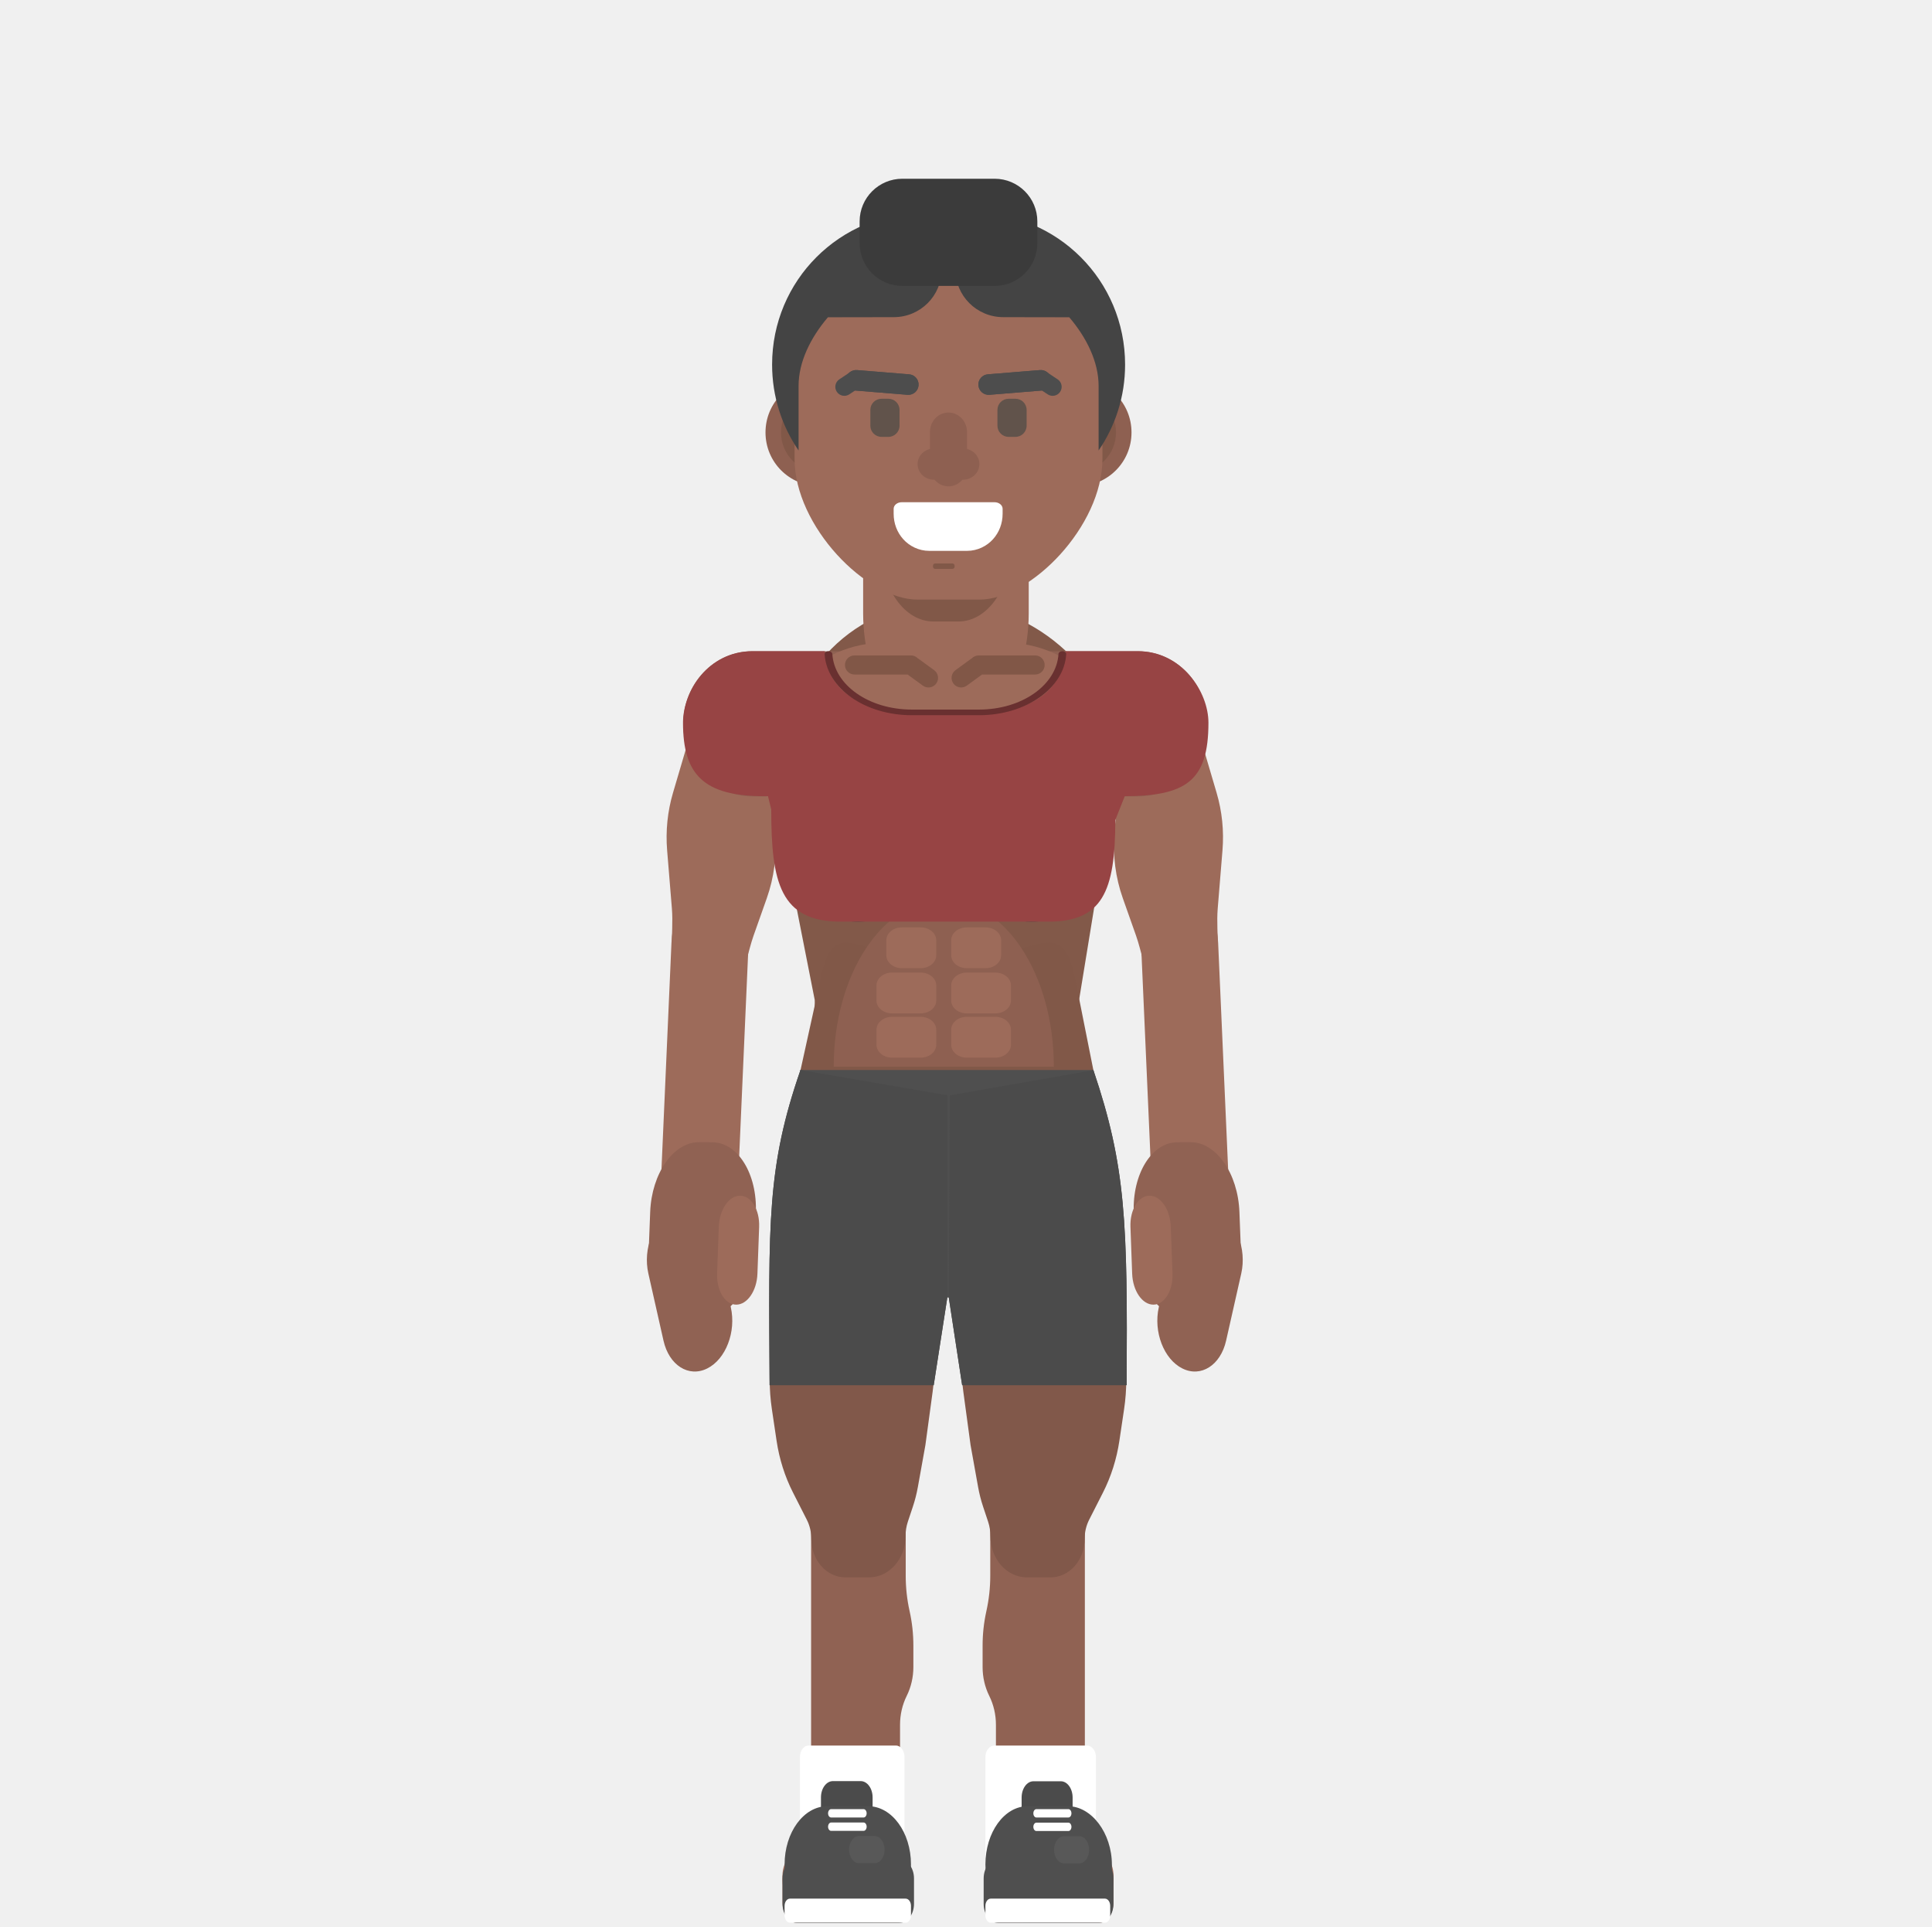
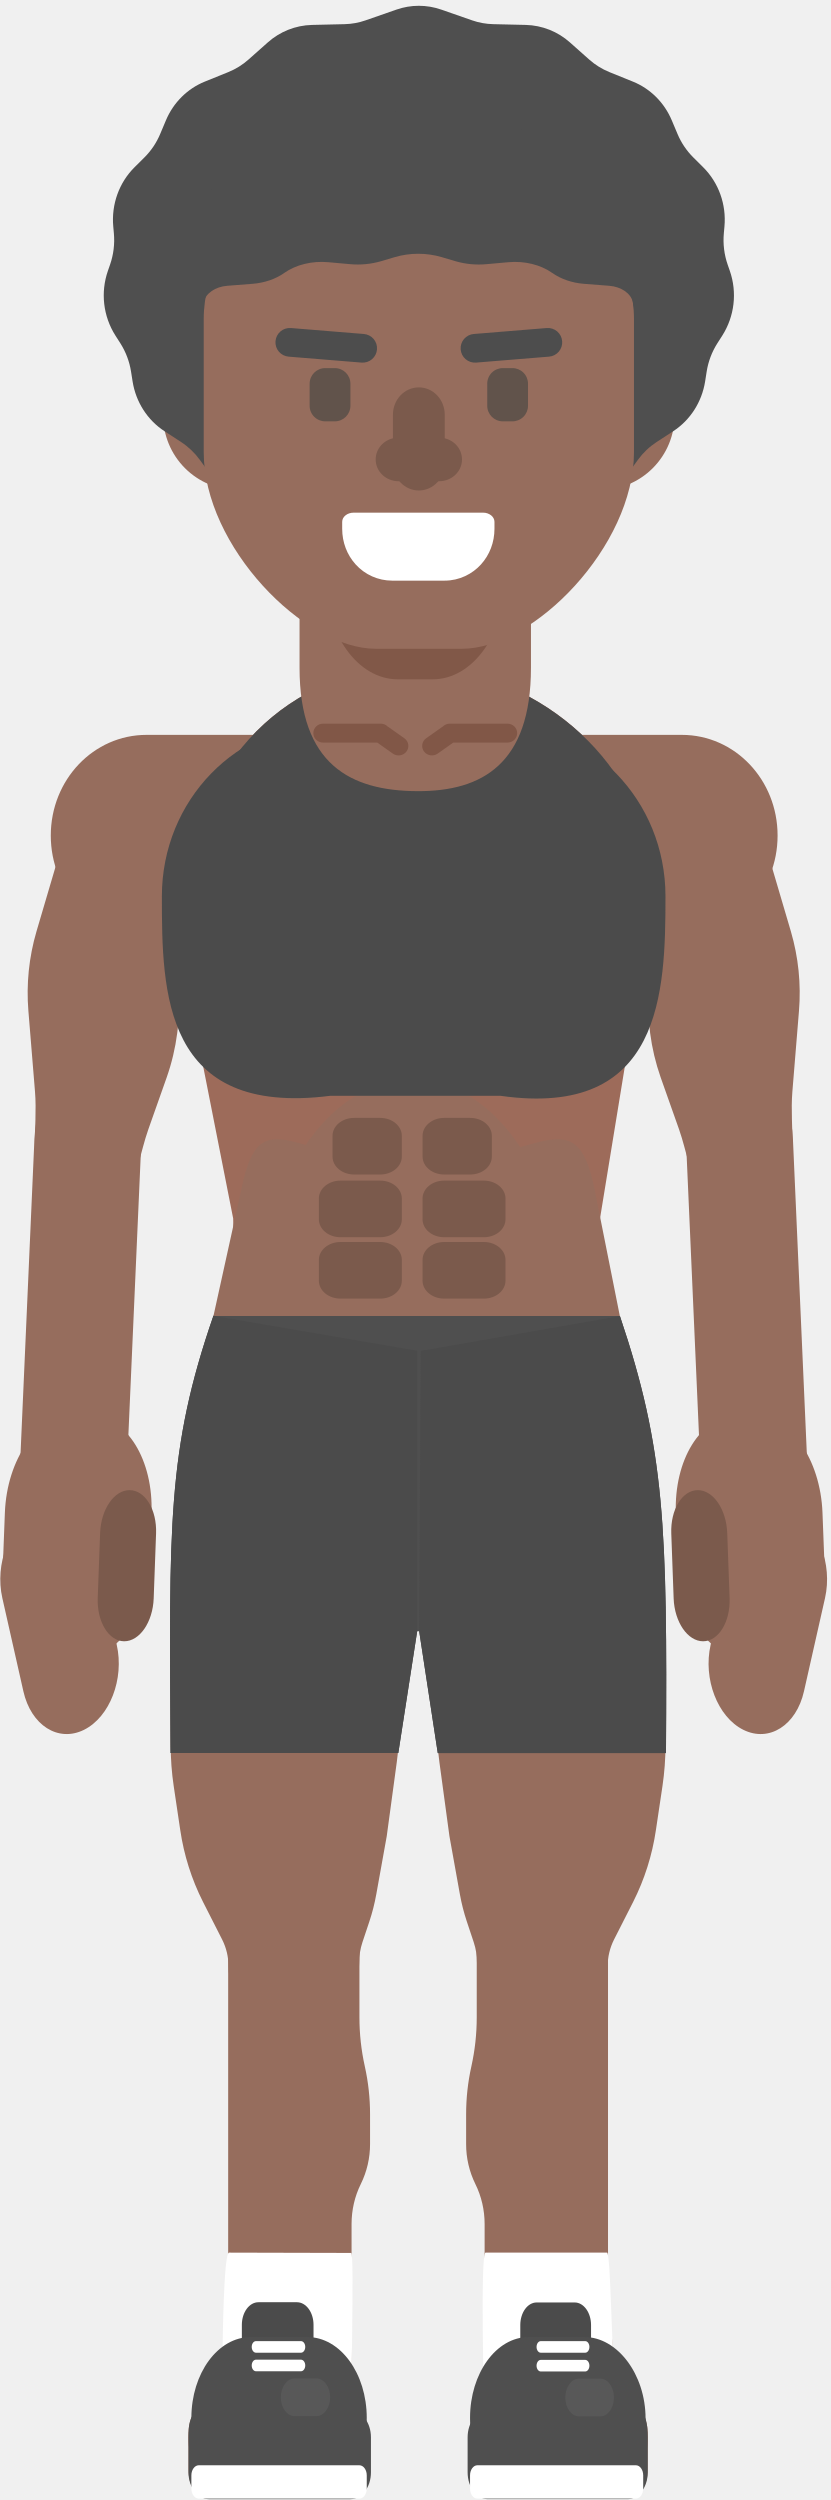
- <svg xmlns="http://www.w3.org/2000/svg" width="351" height="350" viewBox="0 0 351 350" fill="none">
-   <path d="M186.328 267.875H188.311C193.162 267.875 197.094 272.311 197.094 277.785L197.094 303.943L197.094 322.591L198.851 341.702C198.851 345.879 195.26 349.264 190.83 349.264H188.96C184.529 349.264 180.938 345.879 180.938 341.702V313.278C180.938 311.445 180.521 309.643 179.727 308.044C178.933 306.445 178.516 304.642 178.516 302.81V298.9C178.516 296.801 178.744 294.71 179.195 292.674L179.211 292.6C179.673 290.516 179.907 288.375 179.907 286.224V275.12C179.907 274.698 179.94 274.278 180.004 273.864C180.545 270.4 183.211 267.875 186.328 267.875Z" fill="#906253" />
-   <path d="M188.981 198.188H194.041C196.888 198.188 199.443 200.162 200.474 203.156C200.672 203.733 200.808 204.336 200.881 204.95L204.62 236.779V250.591C204.62 252.383 204.487 254.173 204.224 255.941L203.365 261.704C202.873 265.014 201.863 268.198 200.384 271.108L197.875 276.044C197.337 277.103 197.054 278.302 197.054 279.523C197.054 283.384 194.28 286.514 190.857 286.514H186.577C182.911 286.514 179.937 283.16 179.937 279.022C179.937 278.122 179.793 277.228 179.512 276.385L178.612 273.685C178.224 272.522 177.919 271.324 177.7 270.106L176.332 262.499L175.017 252.804C174.798 251.188 174.688 249.556 174.688 247.921V214.314C174.688 205.408 181.087 198.188 188.981 198.188Z" fill="#81584A" />
-   <path d="M186.895 333.646H194.428C198.771 333.646 202.292 337.141 202.292 341.454C202.292 345.768 198.771 349.264 194.428 349.264H186.895C182.552 349.264 179.031 345.768 179.031 341.454C179.031 337.141 182.552 333.646 186.895 333.646Z" fill="#9D6B5A" />
-   <path d="M181.635 336.86H199.688C201.126 336.86 202.292 338.54 202.292 340.61V345.514C202.292 347.585 201.126 349.264 199.688 349.264H181.635C180.198 349.264 179.031 347.585 179.031 345.514V340.61C179.031 338.54 180.198 336.86 181.635 336.86Z" fill="#9D6B5A" />
-   <path d="M158.127 267.874H156.144C151.293 267.874 147.36 272.31 147.36 277.784V303.943V322.59L145.604 341.701C145.604 345.878 149.194 349.263 153.624 349.263H155.495C159.925 349.263 163.517 345.878 163.517 341.701V313.277C163.517 311.444 163.933 309.642 164.727 308.043C165.522 306.444 165.938 304.641 165.938 302.809V298.899C165.938 296.8 165.711 294.709 165.26 292.673L165.244 292.599C164.781 290.514 164.548 288.374 164.548 286.223V275.119C164.548 274.697 164.515 274.277 164.451 273.863C163.91 270.4 161.244 267.874 158.127 267.874Z" fill="#906253" />
-   <path d="M156.724 198.187H148.855C145.998 198.187 143.682 200.8 143.682 204.025L139.834 236.778V250.59C139.834 252.382 139.966 254.172 140.229 255.94L141.088 261.703C141.581 265.013 142.59 268.197 144.07 271.107L146.579 276.043C147.117 277.102 147.4 278.302 147.4 279.522C147.4 283.383 150.174 286.513 153.596 286.513H157.877C161.543 286.513 164.516 283.159 164.516 279.022C164.516 278.121 164.66 277.227 164.941 276.384L165.841 273.684C166.23 272.521 166.534 271.323 166.754 270.105L168.121 262.499L169.437 252.803C169.656 251.187 169.766 249.555 169.766 247.92V212.902C169.766 204.775 163.927 198.187 156.724 198.187Z" fill="#81584A" />
-   <path d="M157.56 333.645H150.028C145.685 333.645 142.164 337.14 142.164 341.453C142.164 345.767 145.685 349.262 150.028 349.262H157.56C161.904 349.262 165.424 345.767 165.424 341.453C165.424 337.14 161.904 333.645 157.56 333.645Z" fill="#9D6B5A" />
-   <path d="M162.82 336.859H144.768C143.33 336.859 142.164 338.539 142.164 340.609V345.513C142.164 347.585 143.33 349.263 144.768 349.263H162.82C164.259 349.263 165.424 347.585 165.424 345.513V340.609C165.424 338.539 164.259 336.859 162.82 336.859Z" fill="#9D6B5A" />
-   <path d="M171.53 109.344C172.756 109.344 173.978 109.419 175.189 109.567C189.794 111.344 202.811 123.518 202.811 138.364L200.518 154.259L196.045 181.624C196.045 197.701 187.547 200.074 171.53 200.074C155.514 200.074 148.016 197.701 148.016 181.624L142.619 154.259V138.364C142.619 122.287 155.514 109.344 171.53 109.344Z" fill="#815848" fill-opacity="0.99" />
-   <path d="M171.493 174.428H172.421C187.789 174.428 192.776 165.459 195.299 177.615L200.161 202.008C202.68 214.154 187.789 224.233 172.421 224.233H171.493C156.125 224.233 141.233 214.154 143.753 202.008L149.126 177.615C151.649 165.459 156.125 174.428 171.493 174.428Z" fill="#815848" />
-   <path d="M171.463 163.425C182.538 163.425 191.456 176.952 191.456 193.754H151.469C151.469 176.952 160.386 163.425 171.463 163.425Z" fill="#8E6051" />
-   <path d="M136.853 125.975C132.159 124.95 126.508 127.097 125.474 133.13L122.263 144.024C121.274 147.379 120.913 150.93 121.202 154.451L122.067 165.012C122.264 167.421 122.024 169.85 122.053 172.269C122.105 176.507 123.818 179.615 127.52 180.422C131.564 181.305 134.25 179.034 135.577 174.532C136.027 173.004 136.379 171.435 136.908 169.939L139.31 163.147C140.631 159.412 141.153 155.377 140.834 151.37L140.338 145.158C140.209 143.541 140.224 141.917 140.289 140.296C140.465 135.839 140.385 126.745 136.853 125.975Z" fill="#9D6B5A" />
-   <path d="M129.504 160.455L129.444 160.453C125.596 160.319 122.26 165.138 121.992 171.216L119.976 216.859C119.708 222.938 122.608 227.974 126.456 228.108L126.516 228.11C130.364 228.244 133.7 223.425 133.968 217.346L135.984 171.703C136.252 165.624 133.351 160.588 129.504 160.455Z" fill="#9D6B5A" />
-   <path d="M129.42 207.481L127.002 207.466C122.368 207.438 118.393 213.112 118.123 220.139L117.884 226.381C117.613 233.408 121.151 239.127 125.785 239.154L128.202 239.17C132.836 239.197 136.811 233.524 137.081 226.497L137.321 220.254C137.591 213.228 134.053 207.509 129.42 207.481Z" fill="#906253" />
-   <path d="M130.017 225.237C129.009 220.768 125.454 218.505 122.078 220.182C118.702 221.86 116.782 226.843 117.79 231.311L120.543 243.516C121.551 247.984 125.106 250.247 128.482 248.569C131.859 246.892 133.778 241.91 132.77 237.441L130.017 225.237Z" fill="#906253" />
-   <path d="M137.919 222.851C138.033 219.736 136.485 217.2 134.462 217.186C132.439 217.171 130.707 219.686 130.592 222.801L130.281 231.308C130.167 234.424 131.715 236.961 133.739 236.975C135.762 236.988 137.494 234.475 137.608 231.36L137.919 222.851Z" fill="#9D6B5A" />
-   <path d="M206.445 125.975C211.139 124.95 216.791 127.097 217.825 133.13L221.035 144.024C222.024 147.379 222.386 150.93 222.097 154.451L221.232 165.012C221.034 167.421 221.273 169.85 221.244 172.269C221.193 176.507 219.48 179.615 215.778 180.422C211.735 181.305 209.049 179.034 207.721 174.532C207.271 173.004 206.92 171.435 206.391 169.939L203.988 163.147C202.667 159.412 202.145 155.377 202.464 151.37L202.96 145.158C203.089 143.541 203.075 141.917 203.01 140.296C202.833 135.839 202.913 126.745 206.445 125.975Z" fill="#9D6B5A" />
-   <path d="M213.794 160.455L213.855 160.453C217.701 160.319 221.038 165.138 221.306 171.216L223.322 216.859C223.59 222.938 220.689 227.974 216.842 228.108L216.782 228.11C212.935 228.244 209.598 223.425 209.33 217.346L207.314 171.703C207.046 165.624 209.947 160.588 213.794 160.455Z" fill="#9D6B5A" />
-   <path d="M213.879 207.481L216.296 207.466C220.93 207.438 224.905 213.112 225.175 220.139L225.415 226.381C225.685 233.408 222.147 239.127 217.514 239.154L215.096 239.17C210.462 239.197 206.487 233.524 206.217 226.497L205.977 220.254C205.707 213.228 209.245 207.509 213.879 207.481Z" fill="#906253" />
-   <path d="M213.282 225.237C214.289 220.768 217.844 218.505 221.22 220.182C224.597 221.86 226.516 226.843 225.509 231.311L222.755 243.516C221.747 247.984 218.192 250.247 214.816 248.569C211.44 246.892 209.52 241.91 210.528 237.441L213.282 225.237Z" fill="#906253" />
-   <path d="M205.377 222.851C205.264 219.736 206.811 217.2 208.835 217.186C210.858 217.171 212.591 219.686 212.704 222.801L213.015 231.308C213.129 234.424 211.581 236.961 209.558 236.975C207.535 236.988 205.802 234.475 205.688 231.36L205.377 222.851Z" fill="#9D6B5A" />
-   <path d="M136.671 118.297H206.759C213.705 118.297 219.297 124.176 219.297 131.48C219.297 138.784 213.705 144.664 206.759 144.664H136.671C129.725 144.664 124.133 138.784 124.133 131.48C124.133 124.176 129.725 118.297 136.671 118.297Z" fill="#906253" />
-   <path d="M160.721 116.733H182.576C194.788 116.733 204.618 126.857 204.618 139.432C204.618 152.007 194.788 162.13 182.576 162.13H160.721C148.509 162.13 138.678 152.007 138.678 139.432C138.678 126.857 148.509 116.733 160.721 116.733Z" fill="#9D6B5A" />
-   <path d="M172.23 144.664C175.073 144.664 177.362 147.248 177.362 150.456V155.828C177.362 159.038 175.073 161.621 172.23 161.621C169.385 161.621 167.096 159.038 167.096 155.828V150.456C167.096 147.248 169.385 144.664 172.23 144.664Z" fill="#815848" fill-opacity="0.99" />
-   <path d="M159.264 138.586C157.906 138.586 156.647 138.983 155.597 139.664C152.112 139.885 148.844 141.369 146.456 143.813C144.069 146.258 142.74 149.482 142.74 152.832C142.74 156.332 144.191 159.689 146.773 162.164C149.354 164.639 152.856 166.029 156.508 166.029C159.834 166.026 163.046 164.868 165.551 162.77C168.056 160.672 169.684 157.776 170.134 154.615C170.226 154.182 170.276 153.733 170.276 153.273V145.07C170.276 141.478 167.317 138.586 163.643 138.586H159.264ZM179.656 138.586C175.982 138.586 173.023 141.478 173.023 145.07V153.273C173.023 153.733 173.073 154.182 173.166 154.615C173.616 157.776 175.244 160.672 177.748 162.77C180.253 164.868 183.465 166.026 186.791 166.029C190.443 166.029 193.944 164.639 196.527 162.164C199.108 159.689 200.559 156.332 200.559 152.832C200.558 149.482 199.231 146.258 196.842 143.813C194.455 141.369 191.188 139.885 187.702 139.664C186.653 138.983 185.394 138.586 184.035 138.586H179.656Z" fill="#9D6B5A" />
-   <path d="M146.539 145.706C144.966 145.061 143.259 148.909 141.79 149.543C141.659 150.362 141.59 151.192 141.584 152.024C141.585 160.529 147.995 167.422 155.902 167.422C159.901 167.412 163.713 165.604 166.416 162.434C166.274 154.721 160.125 151.268 153.503 148.557L146.539 145.706ZM189.402 148.557C182.915 151.214 176.859 154.473 176.499 161.967C179.212 165.416 183.195 167.411 187.396 167.422C195.303 167.422 201.713 160.529 201.713 152.024C201.707 151.257 201.648 150.491 201.536 149.733C199.954 148.978 198.09 144.999 196.364 145.706L189.402 148.557Z" fill="#444444" />
-   <path d="M166.042 159.283H177.847C178.567 159.283 179.147 159.918 179.147 160.708C179.147 161.497 178.567 162.131 177.847 162.131H166.042C165.322 162.131 164.742 161.497 164.742 160.708C164.742 159.918 165.322 159.283 166.042 159.283Z" fill="#444444" />
-   <path d="M196.437 145.625C196.329 145.634 196.222 145.66 196.115 145.704L189.223 148.524C183.782 150.751 178.65 153.407 176.992 158.674C179.652 161.687 183.351 163.414 187.237 163.424C194.442 163.424 200.387 157.645 201.287 150.165C201.268 150.006 201.257 149.846 201.233 149.688C199.765 148.987 198.052 145.485 196.437 145.625ZM146.504 145.635C145.03 145.531 143.459 148.911 142.096 149.5C142.063 149.706 142.035 149.913 142.01 150.121C142.892 157.622 148.846 163.424 156.064 163.424C159.797 163.414 163.363 161.822 166.002 159.013C164.443 153.587 159.234 150.793 153.69 148.524L146.797 145.704C146.7 145.664 146.602 145.643 146.504 145.635Z" fill="#4F4F4F" />
-   <path d="M167.269 168.447H163.851C162.289 168.447 161.023 169.498 161.023 170.794V173.512C161.023 174.809 162.289 175.86 163.851 175.86H167.269C168.83 175.86 170.097 174.809 170.097 173.512V170.794C170.097 169.498 168.83 168.447 167.269 168.447Z" fill="#9D6B5A" />
-   <path d="M167.271 176.658H162.064C160.502 176.658 159.236 177.709 159.236 179.006V181.723C159.236 183.02 160.502 184.071 162.064 184.071H167.271C168.833 184.071 170.098 183.02 170.098 181.723V179.006C170.098 177.709 168.833 176.658 167.271 176.658Z" fill="#9D6B5A" />
-   <path d="M167.271 184.696H162.064C160.502 184.696 159.236 185.746 159.236 187.043V189.761C159.236 191.058 160.502 192.109 162.064 192.109H167.271C168.833 192.109 170.098 191.058 170.098 189.761V187.043C170.098 185.746 168.833 184.696 167.271 184.696Z" fill="#9D6B5A" />
-   <path d="M175.638 168.447H179.056C180.617 168.447 181.884 169.498 181.884 170.794V173.512C181.884 174.809 180.617 175.86 179.056 175.86H175.638C174.076 175.86 172.811 174.809 172.811 173.512V170.794C172.811 169.498 174.076 168.447 175.638 168.447Z" fill="#9D6B5A" />
-   <path d="M175.636 176.658H180.844C182.405 176.658 183.671 177.709 183.671 179.006V181.723C183.671 183.02 182.405 184.071 180.844 184.071H175.636C174.075 184.071 172.809 183.02 172.809 181.723V179.006C172.809 177.709 174.075 176.658 175.636 176.658Z" fill="#9D6B5A" />
-   <path d="M175.636 184.696H180.844C182.405 184.696 183.671 185.746 183.671 187.043V189.761C183.671 191.058 182.405 192.109 180.844 192.109H175.636C174.075 192.109 172.809 191.058 172.809 189.761V187.043C172.809 185.746 174.075 184.696 175.636 184.696Z" fill="#9D6B5A" />
-   <path d="M171.854 79.457C180.187 79.457 186.896 89.553 186.896 102.094V111.382C186.896 123.923 180.187 134.02 171.854 134.02C163.521 134.02 156.812 123.923 156.812 111.382V102.094C156.812 89.553 163.521 79.457 171.854 79.457Z" fill="#9D6B5A" />
-   <path d="M169.587 81.152H174.119C179.336 81.152 183.536 87.025 183.536 94.319V99.721C183.536 107.016 179.336 112.888 174.119 112.888H169.587C164.37 112.888 160.17 107.016 160.17 99.721V94.319C160.17 87.025 164.37 81.152 169.587 81.152Z" fill="#815848" />
-   <path d="M155.246 119.051C154.285 119.051 153.512 119.824 153.512 120.785C153.512 121.746 154.285 122.519 155.246 122.519H164.891L167.659 124.537C168.438 125.105 169.522 124.935 170.09 124.156C170.658 123.378 170.488 122.294 169.709 121.726L166.842 119.636C166.813 119.615 166.78 119.602 166.749 119.583C166.435 119.255 165.994 119.051 165.502 119.051H155.246ZM177.802 119.051C177.31 119.051 176.869 119.255 176.554 119.583C176.524 119.602 176.491 119.615 176.461 119.636L173.595 121.726C172.816 122.294 172.646 123.378 173.214 124.156C173.782 124.935 174.866 125.105 175.644 124.537L178.413 122.519H188.057C189.018 122.519 189.792 121.746 189.792 120.785C189.792 119.824 189.018 119.051 188.057 119.051H177.802Z" fill="#815747" />
-   <path d="M148.809 68.814H195.835C201.228 68.814 205.569 73.156 205.569 78.549C205.569 83.942 201.228 88.284 195.835 88.284H148.809C143.415 88.284 139.074 83.942 139.074 78.549C139.074 73.156 143.415 68.814 148.809 68.814Z" fill="#8E6051" />
-   <path d="M149.151 71.289H195.491C199.513 71.289 202.751 74.527 202.751 78.549C202.751 82.571 199.513 85.809 195.491 85.809H149.151C145.129 85.809 141.891 82.571 141.891 78.549C141.891 74.527 145.129 71.289 149.151 71.289Z" fill="#815848" />
-   <path d="M167.036 41.451H177.606C186.392 41.451 200.288 53.856 200.288 66.055V83.363C200.288 95.562 187.264 108.913 177.934 108.913H166.709C157.379 108.913 144.355 95.562 144.355 83.363V66.055C144.355 53.856 158.25 41.451 167.036 41.451Z" fill="#9D6B5A" />
-   <path d="M169.943 102.341H172.987C173.231 102.341 173.428 102.513 173.428 102.726V102.953C173.428 103.166 173.231 103.338 172.987 103.338H169.943C169.698 103.338 169.502 103.166 169.502 102.953V102.726C169.502 102.513 169.698 102.341 169.943 102.341Z" fill="#815848" />
-   <path d="M172.317 74.933C174.183 74.933 175.685 76.521 175.685 78.493V84.778C175.685 86.75 174.183 88.338 172.317 88.338C170.452 88.338 168.949 86.75 168.949 84.778V78.493C168.949 76.521 170.452 74.933 172.317 74.933Z" fill="#8E6051" />
-   <path d="M177.931 84.3C177.931 85.872 176.6 87.135 174.948 87.135H169.688C168.036 87.135 166.707 85.872 166.707 84.3C166.707 82.729 168.036 81.465 169.688 81.465H174.948C176.6 81.465 177.931 82.729 177.931 84.3Z" fill="#8E6051" />
-   <path d="M163.829 91.222C163.438 91.222 163.064 91.348 162.787 91.571C162.51 91.794 162.355 92.098 162.355 92.414V93.311C162.355 95.083 162.986 96.706 164.1 97.943C165.216 99.182 166.902 100.058 168.831 100.058H175.675C177.604 100.058 179.292 99.182 180.406 97.943C181.522 96.706 182.152 95.083 182.152 93.311V92.414C182.152 92.098 181.996 91.794 181.72 91.571C181.444 91.348 181.068 91.222 180.677 91.222H163.829Z" fill="white" />
-   <path d="M155.698 67.219L165.172 67.992C166.202 68.076 166.963 68.973 166.88 70.003C166.796 71.033 165.898 71.795 164.869 71.711L155.394 70.938C154.365 70.854 153.602 69.958 153.686 68.927C153.77 67.897 154.667 67.135 155.698 67.219Z" fill="#4D4D4D" />
-   <path d="M152.491 68.898L154.355 67.661C155.111 67.16 156.122 67.364 156.625 68.12C157.126 68.876 156.921 69.888 156.166 70.39L154.301 71.627C153.546 72.128 152.534 71.924 152.033 71.168C151.531 70.412 151.735 69.4 152.491 68.898Z" fill="#4D4D4D" />
-   <path d="M188.94 67.219L179.466 67.992C178.436 68.076 177.674 68.973 177.758 70.003C177.842 71.033 178.74 71.795 179.769 71.711L189.244 70.938C190.273 70.854 191.036 69.958 190.952 68.927C190.867 67.897 189.97 67.135 188.94 67.219Z" fill="#4D4D4D" />
-   <path d="M192.146 68.898L190.283 67.661C189.526 67.16 188.514 67.364 188.013 68.12C187.511 68.876 187.716 69.888 188.471 70.39L190.336 71.627C191.091 72.128 192.103 71.924 192.605 71.168C193.106 70.412 192.903 69.4 192.146 68.898Z" fill="#4D4D4D" />
-   <path d="M155.698 67.219L165.172 67.992C166.202 68.076 166.963 68.973 166.88 70.003C166.796 71.033 165.898 71.795 164.869 71.711L155.394 70.938C154.365 70.854 153.602 69.958 153.686 68.927C153.77 67.897 154.667 67.135 155.698 67.219Z" fill="#4D4D4D" />
-   <path d="M188.94 67.219L179.466 67.992C178.436 68.076 177.674 68.973 177.758 70.003C177.842 71.033 178.74 71.795 179.769 71.711L189.244 70.938C190.273 70.854 191.036 69.958 190.952 68.927C190.867 67.897 189.97 67.135 188.94 67.219Z" fill="#4D4D4D" />
-   <path d="M160.154 72.429H161.394C162.52 72.429 163.425 73.335 163.425 74.46V77.32C163.425 78.445 162.52 79.351 161.394 79.351H160.154C159.029 79.351 158.123 78.445 158.123 77.32V74.46C158.123 73.335 159.029 72.429 160.154 72.429Z" fill="#61534B" />
-   <path d="M184.482 72.429H183.242C182.117 72.429 181.211 73.335 181.211 74.46V77.32C181.211 78.445 182.117 79.351 183.242 79.351H184.482C185.607 79.351 186.513 78.445 186.513 77.32V74.46C186.513 73.335 185.607 72.429 184.482 72.429Z" fill="#61534B" />
-   <path d="M167.852 38.645C152.574 38.645 140.273 50.945 140.273 66.224C140.273 72.023 142.049 77.391 145.083 81.823V70.103C145.083 65.733 147.259 61.334 150.414 57.629L162.383 57.609C167.204 57.6 171.084 53.727 171.084 48.907C171.084 48.627 171.068 48.349 171.043 48.076H173.605C173.58 48.349 173.564 48.627 173.564 48.907C173.564 53.727 177.444 57.6 182.265 57.609L194.261 57.629C197.417 61.334 199.592 65.733 199.592 70.103V81.823C202.627 77.391 204.403 72.023 204.403 66.224C204.403 50.945 192.102 38.645 176.824 38.645H167.852Z" fill="#444444" />
-   <path d="M180.702 32.466H163.933C159.647 32.466 156.174 35.939 156.174 40.225V44.173C156.174 48.459 159.647 51.934 163.933 51.934H180.702C184.987 51.934 188.462 48.459 188.462 44.173V40.225C188.462 35.939 184.987 32.466 180.702 32.466Z" fill="#3B3B3B" />
-   <path d="M145.416 194.389C146.882 217.652 158.141 235.659 171.648 235.659C185.331 235.659 197.392 218.09 198.625 194.389H145.416Z" fill="#4F4F4F" />
-   <path d="M198.649 194.385L172.573 198.948L172.354 235.562L174.801 251.608H204.683C204.866 221.924 204.561 211.897 198.649 194.385Z" fill="#4B4B4B" />
-   <path d="M145.43 194.352L172.123 198.931V235.558L169.634 251.604H139.82C139.631 221.821 139.346 211.921 145.43 194.352Z" fill="#4B4B4B" />
-   <path d="M185.888 137.83H159.291C152.559 137.83 137.871 127.637 137.871 137.83L140.117 147.027C140.117 160.286 141.74 167.407 152.745 167.407H190.434C200.223 167.407 202.624 162.02 202.624 148.952L206.829 138.354C206.829 128.161 192.62 137.83 185.888 137.83Z" fill="#974444" />
-   <path d="M136.738 118.279C128.622 118.279 124.086 125.64 124.086 131.259C124.086 140.724 127.838 144.622 138.909 144.622H204.036C215.386 144.622 219.545 141.976 219.545 131.27C219.545 125.65 214.701 118.279 206.713 118.279H193.573C193.287 124.488 188.275 129.422 178.492 129.422H166.577C155.105 129.422 150.136 124.488 149.851 118.279H136.738Z" fill="#974444" />
-   <path d="M193.025 118.279C192.84 118.276 192.659 118.327 192.524 118.42C192.389 118.513 192.309 118.642 192.305 118.778C191.97 124.424 185.666 128.885 177.857 128.885H165.662C157.854 128.885 151.55 124.424 151.216 118.778C151.211 118.71 151.189 118.644 151.151 118.582C151.112 118.522 151.057 118.467 150.989 118.421C150.921 118.376 150.842 118.341 150.756 118.317C150.669 118.294 150.577 118.284 150.485 118.287C150.393 118.29 150.302 118.306 150.219 118.335C150.135 118.363 150.06 118.403 149.998 118.453C149.937 118.503 149.888 118.561 149.856 118.624C149.825 118.688 149.811 118.754 149.815 118.822C150.182 125.003 157.122 129.91 165.662 129.91H177.857C186.398 129.91 193.339 125.003 193.705 118.822C193.71 118.753 193.697 118.685 193.665 118.62C193.634 118.556 193.585 118.496 193.522 118.446C193.458 118.395 193.381 118.355 193.296 118.327C193.211 118.298 193.118 118.281 193.025 118.279Z" fill="#693030" />
-   <path d="M145.416 194.389C146.882 217.652 158.141 235.659 171.648 235.659C185.331 235.659 197.392 218.09 198.625 194.389H145.416Z" fill="#4F4F4F" />
-   <path d="M198.649 194.385L172.573 198.948L172.354 235.562L174.801 251.608H204.683C204.866 221.924 204.561 211.897 198.649 194.385Z" fill="#4B4B4B" />
-   <path d="M145.43 194.352L172.123 198.931V235.558L169.634 251.604H139.82C139.631 221.821 139.346 211.921 145.43 194.352Z" fill="#4B4B4B" />
-   <path d="M162.795 317.063H146.867C146.02 317.063 145.334 317.999 145.334 319.154V337.479C145.334 338.635 146.02 339.57 146.867 339.57H162.795C163.641 339.57 164.328 338.635 164.328 337.479V319.154C164.328 317.999 163.641 317.063 162.795 317.063Z" fill="white" />
-   <path d="M156.364 323.517H151.32C150.122 323.517 149.15 324.842 149.15 326.476V329.132C149.15 330.767 150.122 332.093 151.32 332.093H156.364C157.563 332.093 158.533 330.767 158.533 329.132V326.476C158.533 324.842 157.563 323.517 156.364 323.517Z" fill="#4B4B4B" />
-   <path d="M157.741 328.077H150.305C146.018 328.077 142.541 332.819 142.541 338.669C142.541 344.519 146.018 349.26 150.305 349.26H157.741C162.029 349.26 165.504 344.519 165.504 338.669C165.504 332.819 162.029 328.077 157.741 328.077Z" fill="#4F4F4F" />
-   <path d="M163.378 337.699H144.838C143.361 337.699 142.164 339.27 142.164 341.206V345.793C142.164 347.732 143.361 349.302 144.838 349.302H163.378C164.856 349.302 166.053 347.732 166.053 345.793V341.206C166.053 339.27 164.856 337.699 163.378 337.699Z" fill="#4F4F4F" />
-   <path d="M164.537 344.864H143.509C142.974 344.864 142.541 345.455 142.541 346.183V347.909C142.541 348.638 142.974 349.229 143.509 349.229H164.537C165.071 349.229 165.504 348.638 165.504 347.909V346.183C165.504 345.455 165.071 344.864 164.537 344.864Z" fill="white" />
-   <path d="M156.894 328.609H150.998C150.69 328.609 150.441 328.949 150.441 329.369C150.441 329.787 150.69 330.127 150.998 330.127H156.894C157.2 330.127 157.45 329.787 157.45 329.369C157.45 328.949 157.2 328.609 156.894 328.609Z" fill="white" />
-   <path d="M158.898 333.495H156.065C155.067 333.495 154.256 334.599 154.256 335.964C154.256 337.327 155.067 338.432 156.065 338.432H158.898C159.898 338.432 160.707 337.327 160.707 335.964C160.707 334.599 159.898 333.495 158.898 333.495Z" fill="#585858" />
-   <path d="M156.894 331.038H150.998C150.69 331.038 150.441 331.378 150.441 331.796C150.441 332.215 150.69 332.555 150.998 332.555H156.894C157.2 332.555 157.45 332.215 157.45 331.796C157.45 331.378 157.2 331.038 156.894 331.038Z" fill="white" />
-   <path d="M197.49 317.062H180.649C179.754 317.062 179.027 317.999 179.027 319.154V337.478C179.027 338.634 179.754 339.57 180.649 339.57H197.49C198.384 339.57 199.11 338.634 199.11 337.478V319.154C199.11 317.999 198.384 317.062 197.49 317.062Z" fill="white" />
-   <path d="M192.728 323.547H187.748C186.565 323.547 185.605 324.873 185.605 326.507V329.163C185.605 330.798 186.565 332.123 187.748 332.123H192.728C193.911 332.123 194.87 330.798 194.87 329.163V326.507C194.87 324.873 193.911 323.547 192.728 323.547Z" fill="#4B4B4B" />
-   <path d="M194.034 328.077H186.693C182.46 328.077 179.027 332.819 179.027 338.669C179.027 344.519 182.46 349.26 186.693 349.26H194.034C198.267 349.26 202.009 344.603 202.009 338.753C202.009 332.902 198.267 328.077 194.034 328.077Z" fill="#4F4F4F" />
-   <path d="M199.654 337.699H181.349C179.892 337.699 178.709 339.27 178.709 341.206V345.793C178.709 347.732 179.892 349.302 181.349 349.302H199.654C201.112 349.302 202.294 347.732 202.294 345.793V341.206C202.294 339.27 201.112 337.699 199.654 337.699Z" fill="#4F4F4F" />
-   <path d="M200.744 344.864H179.983C179.456 344.864 179.027 345.455 179.027 346.183V347.909C179.027 348.638 179.456 349.229 179.983 349.229H200.744C201.272 349.229 201.699 348.638 201.699 347.909V346.183C201.699 345.455 201.272 344.864 200.744 344.864Z" fill="white" />
-   <path d="M194.108 328.609H188.286C187.982 328.609 187.736 328.949 187.736 329.369C187.736 329.787 187.982 330.127 188.286 330.127H194.108C194.41 330.127 194.657 329.787 194.657 329.369C194.657 328.949 194.41 328.609 194.108 328.609Z" fill="white" />
-   <path d="M196.084 333.524H193.288C192.302 333.524 191.502 334.63 191.502 335.993C191.502 337.356 192.302 338.461 193.288 338.461H196.084C197.071 338.461 197.87 337.356 197.87 335.993C197.87 334.63 197.071 333.524 196.084 333.524Z" fill="#585858" />
-   <path d="M194.108 331.066H188.286C187.982 331.066 187.736 331.407 187.736 331.825C187.736 332.244 187.982 332.584 188.286 332.584H194.108C194.41 332.584 194.657 332.244 194.657 331.825C194.657 331.407 194.41 331.066 194.108 331.066Z" fill="white" />
+ <svg xmlns="http://www.w3.org/2000/svg" width="108" height="325" fill="none" viewBox="0 0 108 325">
+   <path fill="#966D5D" d="M68.352 244.045h1.969c4.816 0 8.72 4.404 8.72 9.839v44.486l1.745 18.975c0 4.147-3.566 7.508-7.964 7.508h-1.857c-4.4 0-7.965-3.361-7.965-7.508v-28.221c0-1.82-.414-3.609-1.202-5.197a11.71 11.71 0 01-1.202-5.196v-3.882c0-2.084.226-4.161.674-6.182l.016-.074c.458-2.069.69-4.194.69-6.33v-11.025c0-.419.034-.836.097-1.247.537-3.439 3.184-5.946 6.279-5.946z" />
+   <path fill="#966D5D" d="M70.986 174.855h5.024c2.826 0 5.363 1.96 6.387 4.933.197.573.331 1.172.404 1.781l3.712 31.602v13.714c0 1.779-.132 3.556-.393 5.311l-.853 5.722a30.528 30.528 0 01-2.96 9.337l-2.49 4.901A7.643 7.643 0 0079 255.61c0 3.834-2.754 6.941-6.153 6.941H68.6c-3.64 0-6.593-3.33-6.593-7.438 0-.894-.142-1.782-.422-2.619l-.893-2.68a25.495 25.495 0 01-.906-3.554l-1.358-7.552-1.305-9.626a36.105 36.105 0 01-.327-4.848v-33.368c0-8.842 6.353-16.011 14.19-16.011zM68.915 309.347h7.48c4.312 0 7.807 3.47 7.807 7.752 0 4.283-3.495 7.754-7.808 7.754h-7.479c-4.312 0-7.808-3.471-7.808-7.754 0-4.282 3.496-7.752 7.808-7.752z" />
+   <path fill="#966D5D" d="M63.693 312.538h17.924c1.428 0 2.585 1.668 2.585 3.723v4.869c0 2.057-1.157 3.724-2.585 3.724H63.693c-1.427 0-2.586-1.667-2.586-3.724v-4.869c0-2.055 1.16-3.723 2.586-3.723zM40.352 244.044h-1.97c-4.816 0-8.72 4.404-8.72 9.839v44.486l-1.744 18.975c0 4.147 3.564 7.508 7.963 7.508h1.857c4.399 0 7.965-3.361 7.965-7.508v-28.221c0-1.82.413-3.609 1.201-5.197a11.698 11.698 0 001.203-5.196v-3.882c0-2.084-.225-4.161-.673-6.182l-.016-.073a29.222 29.222 0 01-.691-6.331v-11.025c0-.419-.033-.836-.096-1.247-.538-3.438-3.185-5.946-6.28-5.946z" />
+   <path fill="#966D5D" d="M38.959 174.854h-7.813c-2.837 0-5.136 2.595-5.136 5.797l-3.82 32.519v13.714c0 1.779.13 3.556.392 5.311l.852 5.722a30.53 30.53 0 002.961 9.337l2.491 4.901a7.646 7.646 0 01.816 3.454c0 3.834 2.754 6.941 6.151 6.941h4.25c3.64 0 6.592-3.33 6.592-7.437a8.3 8.3 0 01.422-2.62l.894-2.68c.386-1.155.688-2.344.906-3.554l1.358-7.551 1.306-9.627c.218-1.605.327-3.225.327-4.848v-34.769c0-8.069-5.797-14.61-12.95-14.61zM39.788 309.346H32.31c-4.312 0-7.808 3.47-7.808 7.752 0 4.283 3.496 7.753 7.808 7.753h7.478c4.313 0 7.808-3.47 7.808-7.753 0-4.282-3.495-7.752-7.808-7.752z" />
+   <path fill="#966D5D" d="M45.01 312.537H27.088c-1.427 0-2.585 1.668-2.585 3.723v4.869c0 2.058 1.158 3.724 2.585 3.724h17.924c1.428 0 2.585-1.666 2.585-3.724v-4.869c0-2.055-1.157-3.723-2.585-3.723z" />
+   <path fill="#9D6B5A" fillOpacity="0.99" d="M53.66 86.645c1.217 0 2.43.075 3.633.222 14.5 1.764 27.425 13.851 27.425 28.591L82.44 131.24 78 158.41c0 15.962-8.438 18.318-24.34 18.318s-23.346-2.356-23.346-18.318l-5.359-27.17v-15.782c0-15.962 12.803-28.813 28.705-28.813z" />
+   <path fill="#966D5D" d="M53.623 151.265h.922c15.258 0 20.21-8.905 22.714 3.165l4.828 24.219c2.5 12.059-12.284 22.066-27.543 22.066h-.92c-15.26 0-30.045-10.007-27.543-22.066l5.335-24.219c2.505-12.07 6.949-3.165 22.207-3.165z" />
+   <path fill="#966D5D" d="M53.593 140.341c10.996 0 19.85 13.43 19.85 30.112h-39.7c0-16.682 8.853-30.112 19.85-30.112zM19.23 103.158c-4.66-1.018-10.27 1.114-11.297 7.104l-3.188 10.816a28.462 28.462 0 00-1.053 10.353l.858 10.485c.196 2.392-.042 4.804-.013 7.205.051 4.208 1.752 7.294 5.428 8.095 4.015.877 6.681-1.378 7.999-5.848.447-1.517.796-3.075 1.322-4.56l2.384-6.743a28.402 28.402 0 001.513-11.693l-.492-6.168c-.128-1.606-.113-3.218-.049-4.827.175-4.426.096-13.455-3.411-14.219z" />
+   <path fill="#966D5D" d="M11.934 137.391l-.06-.002c-3.82-.133-7.132 4.652-7.398 10.687l-2.002 45.317c-.266 6.036 2.613 11.036 6.434 11.169l.06.002c3.82.133 7.132-4.652 7.398-10.688l2.002-45.317c.266-6.035-2.614-11.036-6.434-11.168z" />
+   <path fill="#966D5D" d="M11.851 184.082l-2.4-.015C4.848 184.04.902 189.673.634 196.65l-.238 6.198c-.269 6.976 3.244 12.655 7.845 12.681l2.4.016c4.6.027 8.547-5.605 8.815-12.582l.239-6.199c.268-6.976-3.245-12.654-7.845-12.682z" />
+   <path fill="#966D5D" d="M12.443 201.712c-1-4.437-4.53-6.684-7.882-5.019-3.352 1.666-5.258 6.613-4.258 11.05l2.734 12.117c1 4.437 4.53 6.683 7.882 5.017 3.353-1.665 5.258-6.611 4.258-11.048l-2.734-12.117z" />
+   <path fill="#7B5A4C" d="M20.289 199.342c.113-3.092-1.424-5.61-3.433-5.624-2.008-.015-3.728 2.482-3.842 5.575l-.309 8.446c-.113 3.094 1.424 5.613 3.433 5.627 2.009.013 3.729-2.483 3.842-5.575l.309-8.449z" />
+   <path fill="#966D5D" d="M88.326 103.158c4.66-1.018 10.272 1.114 11.299 7.104l3.187 10.816a28.46 28.46 0 011.054 10.353l-.858 10.485c-.197 2.392.04 4.804.012 7.205-.051 4.208-1.752 7.294-5.427 8.095-4.015.877-6.681-1.378-8-5.848-.447-1.517-.795-3.075-1.32-4.56l-2.386-6.743a28.404 28.404 0 01-1.513-11.693l.492-6.168c.128-1.606.114-3.218.05-4.827-.176-4.426-.097-13.455 3.41-14.219z" />
+   <path fill="#966D5D" d="M95.623 137.391l.06-.002c3.819-.133 7.132 4.652 7.398 10.687l2.002 45.317c.266 6.036-2.615 11.036-6.434 11.169l-.06.002c-3.82.133-7.132-4.652-7.398-10.688l-2.002-45.317c-.266-6.035 2.614-11.036 6.434-11.168z" />
+   <path fill="#966D5D" d="M95.708 184.082l2.4-.015c4.6-.027 8.547 5.606 8.815 12.583l.238 6.198c.268 6.976-3.244 12.655-7.844 12.681l-2.401.016c-4.601.027-8.548-5.605-8.816-12.582l-.238-6.199c-.268-6.976 3.245-12.654 7.846-12.682z" />
+   <path fill="#966D5D" d="M95.114 201.712c1-4.437 4.53-6.684 7.881-5.019 3.353 1.666 5.259 6.613 4.259 11.05l-2.735 12.117c-1 4.437-4.53 6.683-7.882 5.017-3.352-1.665-5.258-6.611-4.257-11.048l2.734-12.117z" />
+   <path fill="#7B5A4C" d="M87.266 199.342c-.113-3.092 1.423-5.61 3.433-5.624 2.008-.015 3.73 2.482 3.841 5.575l.309 8.446c.113 3.094-1.424 5.613-3.432 5.627-2.009.013-3.73-2.483-3.843-5.575l-.308-8.449z" />
+   <path fill="#966D5D" d="M19.05 95.534h69.588c6.896 0 12.448 5.837 12.448 13.089 0 7.252-5.552 13.09-12.448 13.09H19.05c-6.896 0-12.448-5.838-12.448-13.09s5.552-13.089 12.448-13.089z" />
+   <path fill="#966D5D" d="M42.929 93.981h21.699c12.125 0 21.884 10.052 21.884 22.537 0 12.486-9.76 22.537-21.884 22.537h-21.7c-12.124 0-21.885-10.051-21.885-22.537 0-12.485 9.76-22.537 21.886-22.537z" />
+   <path fill="#815848" fillOpacity="0.99" d="M54.355 121.714c2.823 0 5.096 2.565 5.096 5.751v5.333c0 3.187-2.273 5.752-5.096 5.752-2.824 0-5.097-2.565-5.097-5.752v-5.333c0-3.186 2.273-5.751 5.097-5.751z" />
+   <path fill="#966D5D" d="M41.482 115.679a6.668 6.668 0 00-3.64 1.07c-3.46.219-6.705 1.693-9.076 4.119-2.37 2.428-3.69 5.629-3.69 8.955 0 3.475 1.44 6.808 4.004 9.265 2.563 2.458 6.04 3.838 9.666 3.838 3.302-.003 6.491-1.153 8.978-3.236 2.488-2.083 4.104-4.958 4.55-8.097.092-.43.142-.875.142-1.332v-8.145c0-3.566-2.938-6.437-6.586-6.437h-4.348zm20.247 0c-3.648 0-6.586 2.871-6.586 6.437v8.145c0 .457.05.902.142 1.332.447 3.139 2.063 6.014 4.55 8.097 2.486 2.083 5.676 3.233 8.978 3.236 3.626 0 7.102-1.38 9.666-3.838 2.563-2.457 4.004-5.79 4.004-9.265-.001-3.326-1.319-6.527-3.69-8.955-2.37-2.426-5.615-3.9-9.076-4.119a6.663 6.663 0 00-3.64-1.07h-4.348z" />
+   <path fill="#7B5A4C" d="M49.428 145.327h-3.394c-1.55 0-2.807 1.044-2.807 2.33v2.699c0 1.288 1.257 2.331 2.807 2.331h3.394c1.55 0 2.808-1.043 2.808-2.331v-2.699c0-1.286-1.258-2.33-2.808-2.33zM49.43 153.479h-5.17c-1.55 0-2.807 1.044-2.807 2.332v2.697c0 1.288 1.257 2.332 2.808 2.332h5.17c1.55 0 2.807-1.044 2.807-2.332v-2.697c0-1.288-1.256-2.332-2.807-2.332zM49.43 161.46h-5.17c-1.55 0-2.807 1.042-2.807 2.33v2.699c0 1.288 1.257 2.331 2.808 2.331h5.17c1.55 0 2.807-1.043 2.807-2.331v-2.699c0-1.288-1.256-2.33-2.807-2.33zM57.739 145.327h3.393c1.55 0 2.808 1.044 2.808 2.33v2.699c0 1.288-1.258 2.331-2.808 2.331H57.74c-1.551 0-2.807-1.043-2.807-2.331v-2.699c0-1.286 1.256-2.33 2.806-2.33zM57.736 153.479h5.171c1.55 0 2.807 1.044 2.807 2.332v2.697c0 1.288-1.257 2.332-2.807 2.332h-5.17c-1.55 0-2.807-1.044-2.807-2.332v-2.697c0-1.288 1.257-2.332 2.806-2.332zM57.736 161.46h5.171c1.55 0 2.807 1.042 2.807 2.33v2.699c0 1.288-1.257 2.331-2.807 2.331h-5.17c-1.55 0-2.807-1.043-2.807-2.331v-2.699c0-1.288 1.257-2.33 2.806-2.33z" />
+   <path fill="#4B4B4B" d="M42.929 93.981h21.699c12.125 0 21.884 10.052 21.884 22.537 0 12.486-.422 28.92-21.436 25.937H42.93c-21.714 2.748-21.886-13.451-21.886-25.937 0-12.485 9.76-22.537 21.886-22.537z" />
+   <path fill="#4B4B4B" fillOpacity="0.99" d="M53.66 86.645c1.217 0 2.43.075 3.633.222 14.5 1.764 27.425 13.851 27.425 28.591L82.44 131.24H24.955v-15.782c0-15.962 12.803-28.813 28.705-28.813z" />
+   <path fill="#4F4F4F" d="M27.732 171.084c1.456 23.097 12.635 40.975 26.045 40.975 13.586 0 25.56-17.443 26.785-40.975h-52.83z" />
+   <path fill="#4B4B4B" d="M80.586 171.08l-25.89 4.531-.218 36.352 2.43 15.932h29.669c.181-29.472-.121-39.428-5.991-56.815zM27.747 171.047l26.502 4.546v36.366l-2.47 15.931H22.176c-.188-29.57-.47-39.399 5.57-56.843z" />
+   <path fill="#4F4F4F" d="M27.732 171.084c1.456 23.097 12.635 40.975 26.045 40.975 13.586 0 25.56-17.443 26.785-40.975h-52.83z" />
+   <path fill="#4B4B4B" d="M80.586 171.08l-25.89 4.531-.218 36.352 2.43 15.932h29.669c.181-29.472-.121-39.428-5.991-56.815zM27.747 171.047l26.502 4.546v36.366l-2.47 15.931H22.176c-.188-29.57-.47-39.399 5.57-56.843z" />
+   <path fill="#fff" d="M45.654 292.882l-15.882-.04c-.72 0-.834 12.544-.834 12.544l.723 7.767c0 1.148.584 2.076 1.305 2.076h13.556c.72 0 1.304-.928 1.304-2.076-.342-.049.29-20.307-.172-20.271z" />
+   <path fill="#4B4B4B" d="M38.604 299.29h-5.008c-1.19 0-2.155 1.316-2.155 2.938v2.637c0 1.623.966 2.94 2.155 2.94h5.008c1.19 0 2.154-1.317 2.154-2.94v-2.637c0-1.622-.964-2.938-2.154-2.938z" />
+   <path fill="#4F4F4F" d="M39.97 303.818h-7.383c-4.256 0-7.708 4.709-7.708 10.517s3.452 10.515 7.708 10.515h7.383c4.258 0 7.708-4.707 7.708-10.515 0-5.808-3.45-10.517-7.708-10.517z" />
+   <path fill="#4F4F4F" d="M45.568 313.371H27.16c-1.467 0-2.696-.107-2.655 3.482v4.555c0 1.925 1.188 3.484 2.655 3.484h18.408c1.467 0 2.655-1.559 2.655-3.484v-4.555c0-1.922-1.188-3.482-2.655-3.482z" />
+   <path fill="#fff" d="M46.718 320.485H25.84c-.531 0-.961.587-.961 1.31v1.714c0 .723.43 1.31.961 1.31h20.878c.53 0 .96-.587.96-1.31v-1.714c0-.723-.43-1.31-.96-1.31zM39.13 304.346h-5.854c-.306 0-.553.337-.553.754 0 .415.247.753.553.753h5.854c.303 0 .552-.338.552-.753 0-.417-.249-.754-.552-.754z" />
+   <path fill="#585858" d="M41.119 309.197h-2.813c-.991 0-1.796 1.096-1.796 2.452 0 1.353.805 2.45 1.796 2.45h2.813c.992 0 1.796-1.097 1.796-2.45 0-1.356-.803-2.452-1.796-2.452z" />
+   <path fill="#fff" d="M39.13 306.758h-5.854c-.306 0-.553.337-.553.752 0 .416.247.754.553.754h5.854c.303 0 .552-.338.552-.754 0-.415-.249-.752-.552-.752zM78.931 292.842H63.124c-.724 0-.186 20.31-.186 20.31 0 1.148.588 2.077 1.312 2.077h13.62c.723 0 1.31-.929 1.31-2.077l.58-7.716c-.248.287-.374-12.282-.829-12.594z" />
+   <path fill="#4B4B4B" d="M74.709 299.32h-4.945c-1.174 0-2.127 1.317-2.127 2.939v2.637c0 1.624.953 2.939 2.127 2.939h4.945c1.174 0 2.127-1.315 2.127-2.939v-2.637c0-1.622-.953-2.939-2.127-2.939z" />
+   <path fill="#4F4F4F" d="M76.005 303.818h-7.288c-4.203 0-7.611 4.709-7.611 10.517s3.408 10.515 7.61 10.515h7.29c4.202 0 7.918-4.624 7.918-10.432 0-5.809-3.716-10.6-7.919-10.6z" />
+   <path fill="#4F4F4F" d="M81.585 313.371H63.41c-1.446 0-2.62 1.56-2.62 3.482v4.554c0 1.926 1.174 3.484 2.62 3.484h18.175c1.447 0 2.62-1.558 2.62-3.484v-4.554c-.02-3.856-1.173-3.482-2.62-3.482z" />
+   <path fill="#fff" d="M82.668 320.485H62.055c-.524 0-.95.587-.95 1.31v1.714c0 .723.426 1.31.95 1.31h20.613c.524 0 .948-.587.948-1.31v-1.714c0-.723-.424-1.31-.948-1.31zM76.079 304.346h-5.781c-.302 0-.546.337-.546.754 0 .415.244.753.546.753h5.78c.3 0 .546-.338.546-.753 0-.417-.246-.754-.545-.754z" />
+   <path fill="#585858" d="M78.04 309.226h-2.777c-.979 0-1.773 1.098-1.773 2.451s.794 2.45 1.773 2.45h2.776c.98 0 1.774-1.097 1.774-2.45 0-1.353-.794-2.451-1.773-2.451z" />
+   <path fill="#fff" d="M76.079 306.785h-5.781c-.302 0-.546.339-.546.754 0 .416.244.753.546.753h5.78c.3 0 .546-.337.546-.753 0-.415-.246-.754-.545-.754z" />
+   <path fill="#966D5D" d="M53.983 54.883c8.333 0 15.042 10.096 15.042 22.637v9.288c0 12.541-6.403 16.072-14.736 16.042-8.765-.03-15.348-3.5-15.348-16.042V77.52c0-12.541 6.709-22.637 15.042-22.637z" />
+   <path fill="#815848" d="M51.716 56.578h4.532c5.217 0 9.417 5.872 9.417 13.167v5.402c0 7.294-4.2 13.166-9.417 13.166h-4.532c-5.217 0-9.417-5.872-9.417-13.166v-5.402c0-7.295 4.2-13.167 9.417-13.167z" />
+   <path fill="#815747" d="M42.001 94.075c-.701 0-1.267.55-1.267 1.231 0 .682.566 1.23 1.267 1.23h7.044l2.022 1.432c.57.403 1.36.283 1.776-.27a1.21 1.21 0 00-.278-1.724L50.47 94.49c-.022-.016-.046-.024-.068-.038a1.275 1.275 0 00-.911-.378h-7.49zm16.475 0c-.36 0-.682.145-.912.378-.022.014-.046.022-.068.038l-2.093 1.483a1.21 1.21 0 00-.278 1.724 1.291 1.291 0 001.774.27l2.023-1.432h7.044c.702 0 1.267-.548 1.267-1.23 0-.682-.565-1.23-1.267-1.23h-7.49z" />
+   <path fill="#966D5D" d="M30.94 44.24h47.026a9.714 9.714 0 019.734 9.735 9.713 9.713 0 01-9.734 9.734H30.94a9.713 9.713 0 01-9.735-9.734 9.714 9.714 0 019.735-9.736z" />
+   <path fill="#7B5A4C" d="M31.281 46.715h46.34a7.244 7.244 0 017.26 7.26 7.244 7.244 0 01-7.26 7.26h-46.34a7.244 7.244 0 01-7.26-7.26 7.244 7.244 0 017.26-7.26z" />
+   <path fill="#815848" d="M52.072 77.767h3.043c.245 0 .442.172.442.384v.228c0 .212-.197.384-.442.384h-3.043c-.245 0-.441-.172-.441-.384v-.228c0-.212.196-.384.44-.384z" />
+   <path fill="#4F4F4F" d="M51.536 1.248a8.835 8.835 0 015.83 0l4.017 1.4c.873.304 1.785.47 2.707.492l4.266.1a8.96 8.96 0 015.739 2.278l2.501 2.222a9.067 9.067 0 002.617 1.628l3.076 1.246c2.258.916 4.072 2.724 5.04 5.026l.751 1.782a9.48 9.48 0 002.047 3.042l1.285 1.279c2.009 1.995 3.027 4.832 2.767 7.701l-.08.882a9.762 9.762 0 00.5 4.088l.275.791a9.736 9.736 0 01-.975 8.417l-.635.993a9.662 9.662 0 00-1.397 3.691l-.2 1.275c-.422 2.675-1.933 5.032-4.148 6.476l-2.163 1.409a9.274 9.274 0 00-2.43 2.315l-1.566 2.153c-1.353 1.858-3.32 3.135-5.525 3.587l-3.825.784a8.91 8.91 0 00-2.688 1.023l-3.37 1.952a8.874 8.874 0 01-5.813 1.1l-4.333-.673c-.899-.14-1.811-.14-2.709 0l-4.332.672a8.874 8.874 0 01-5.814-1.1l-3.371-1.951a8.91 8.91 0 00-2.688-1.023l-3.824-.784c-2.205-.452-4.172-1.729-5.524-3.587l-1.566-2.153a9.258 9.258 0 00-2.431-2.315l-2.163-1.41c-2.216-1.443-3.726-3.8-4.148-6.475l-.201-1.275a9.637 9.637 0 00-1.396-3.69l-.635-.994a9.732 9.732 0 01-.975-8.417l.275-.791a9.783 9.783 0 00.5-4.088l-.08-.882c-.261-2.87.757-5.706 2.766-7.701l1.287-1.28a9.456 9.456 0 002.045-3.041l.75-1.782c.969-2.302 2.783-4.11 5.042-5.026l3.076-1.246a9.067 9.067 0 002.617-1.628l2.501-2.222a8.957 8.957 0 015.74-2.277l4.266-.1a8.845 8.845 0 002.706-.493l4.016-1.4z" />
+   <path fill="#966D5D" d="M49.165 16.877h10.57c8.786 0 22.682 12.405 22.682 24.603V58.79c0 12.199-13.024 25.55-22.354 25.55H48.838c-9.33 0-22.354-13.351-22.354-25.55V41.48c0-12.198 13.895-24.603 22.68-24.603z" />
+   <path fill="#4F4F4F" fillRule="evenodd" d="M57.405 33.421a10.863 10.863 0 00-6.063 0l-1.802.534a10.85 10.85 0 01-4.018.388l-2.86-.258c-2.097-.188-4.195.326-5.712 1.4-1.12.793-2.569 1.29-4.117 1.41l-3.297.258c-1.546.121-2.794.981-3.05 2.104l-.002.003V25.427c18.49-14.606 37.13-14.956 55.934 0V39.93l-.155-.672c-.258-1.123-1.504-1.983-3.051-2.104l-3.297-.257c-1.548-.121-2.998-.618-4.117-1.41-1.517-1.075-3.616-1.59-5.71-1.4l-2.863.257a10.85 10.85 0 01-4.018-.388l-1.802-.534z" clipRule="evenodd" />
+   <path fill="#7B5A4C" d="M54.448 50.358c1.866 0 3.368 1.589 3.368 3.56v6.285c0 1.972-1.502 3.56-3.368 3.56-1.866 0-3.368-1.587-3.368-3.56V53.92c0-1.972 1.502-3.56 3.368-3.56z" />
+   <path fill="#7B5A4C" d="M60.061 59.725c0 1.572-1.33 2.836-2.982 2.836h-5.26c-1.652 0-2.981-1.264-2.981-2.836 0-1.57 1.33-2.834 2.981-2.834h5.26c1.652 0 2.982 1.264 2.982 2.834z" />
+   <path fill="#fff" d="M45.958 66.647c-.39 0-.765.126-1.042.35-.277.222-.432.526-.432.843v.897c0 1.772.63 3.395 1.745 4.632a6.388 6.388 0 004.731 2.114h6.844c1.929 0 3.616-.876 4.731-2.114 1.116-1.237 1.746-2.86 1.746-4.632v-.897c0-.317-.156-.62-.432-.844a1.671 1.671 0 00-1.043-.349H45.958z" />
+   <path fill="#4D4D4D" d="M37.827 42.645l9.473.773a1.862 1.862 0 011.709 2.01 1.862 1.862 0 01-2.011 1.709l-9.475-.773a1.862 1.862 0 01-1.708-2.011 1.862 1.862 0 012.012-1.708zM71.069 42.645l-9.474.773a1.862 1.862 0 00-1.708 2.01 1.862 1.862 0 002.011 1.709l9.475-.773a1.862 1.862 0 001.708-2.011 1.863 1.863 0 00-2.012-1.708z" />
+   <path fill="#61534B" d="M42.283 47.853h1.24c1.125 0 2.031.907 2.031 2.032v2.86c0 1.125-.906 2.03-2.031 2.03h-1.24a2.026 2.026 0 01-2.031-2.03v-2.86c0-1.125.906-2.032 2.031-2.032zM66.61 47.853h-1.239a2.027 2.027 0 00-2.031 2.032v2.86c0 1.125.906 2.03 2.031 2.03h1.24a2.026 2.026 0 002.031-2.03v-2.86a2.027 2.027 0 00-2.031-2.032z" />
</svg>
